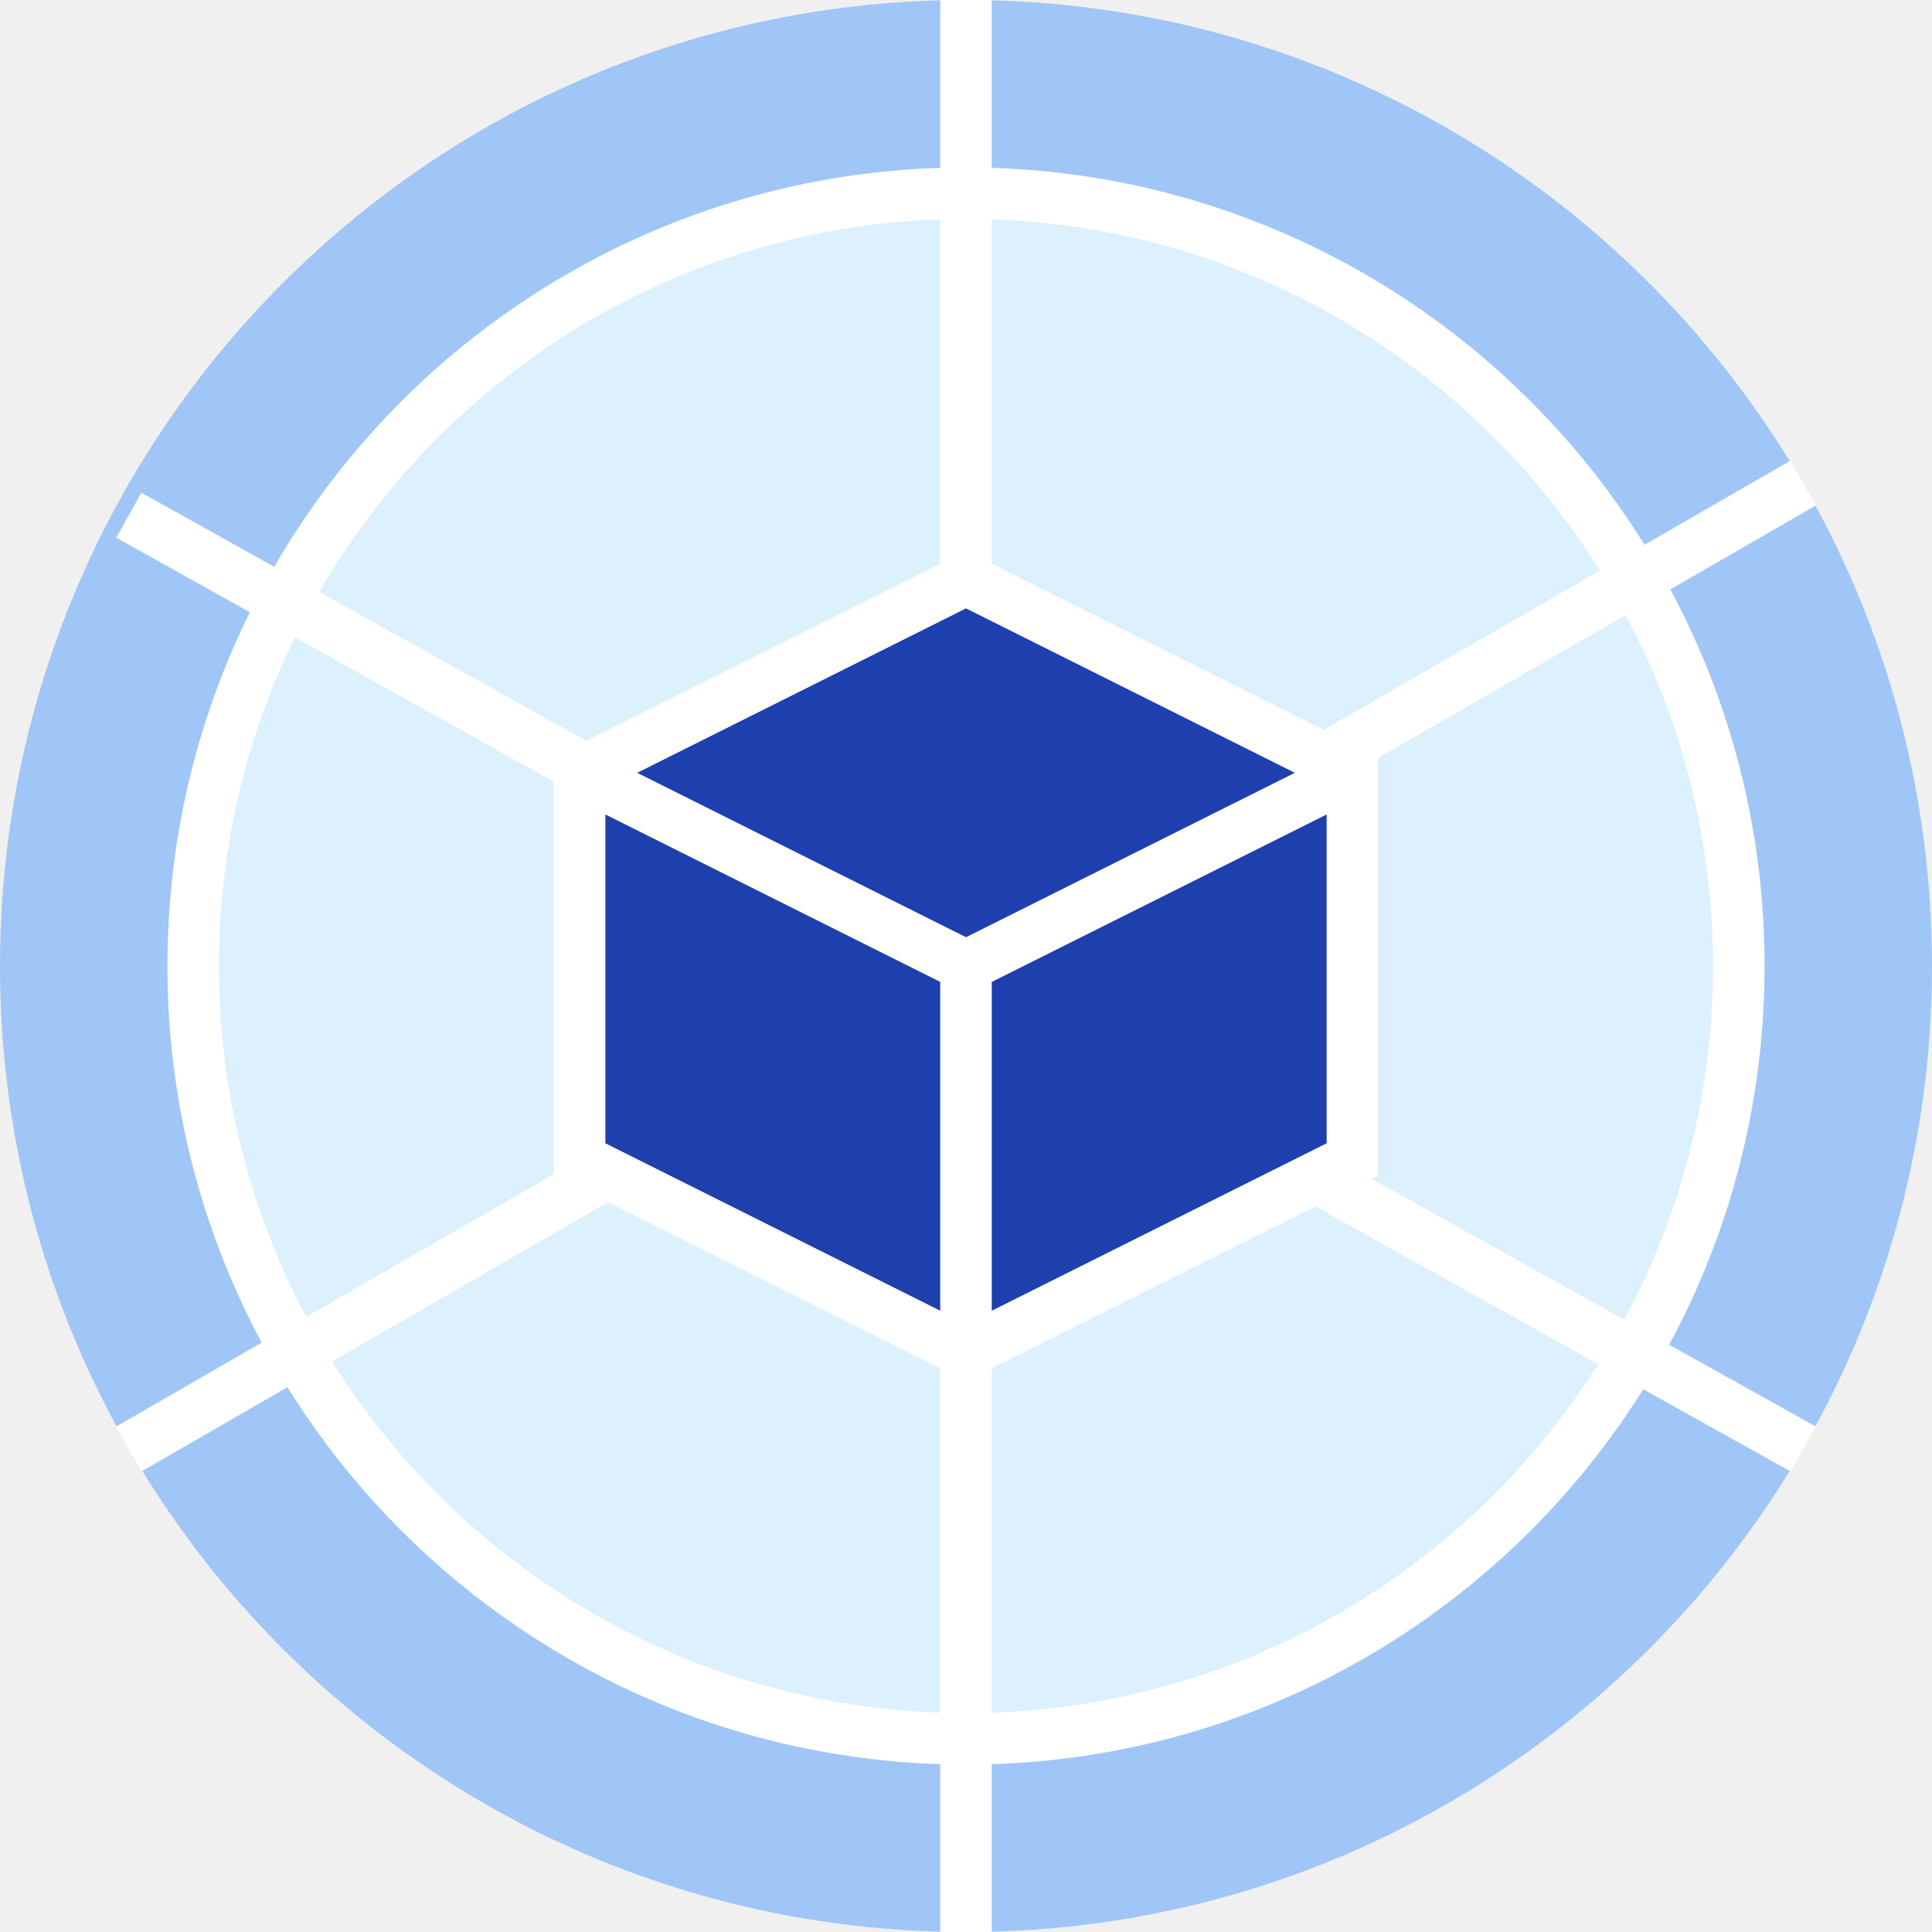
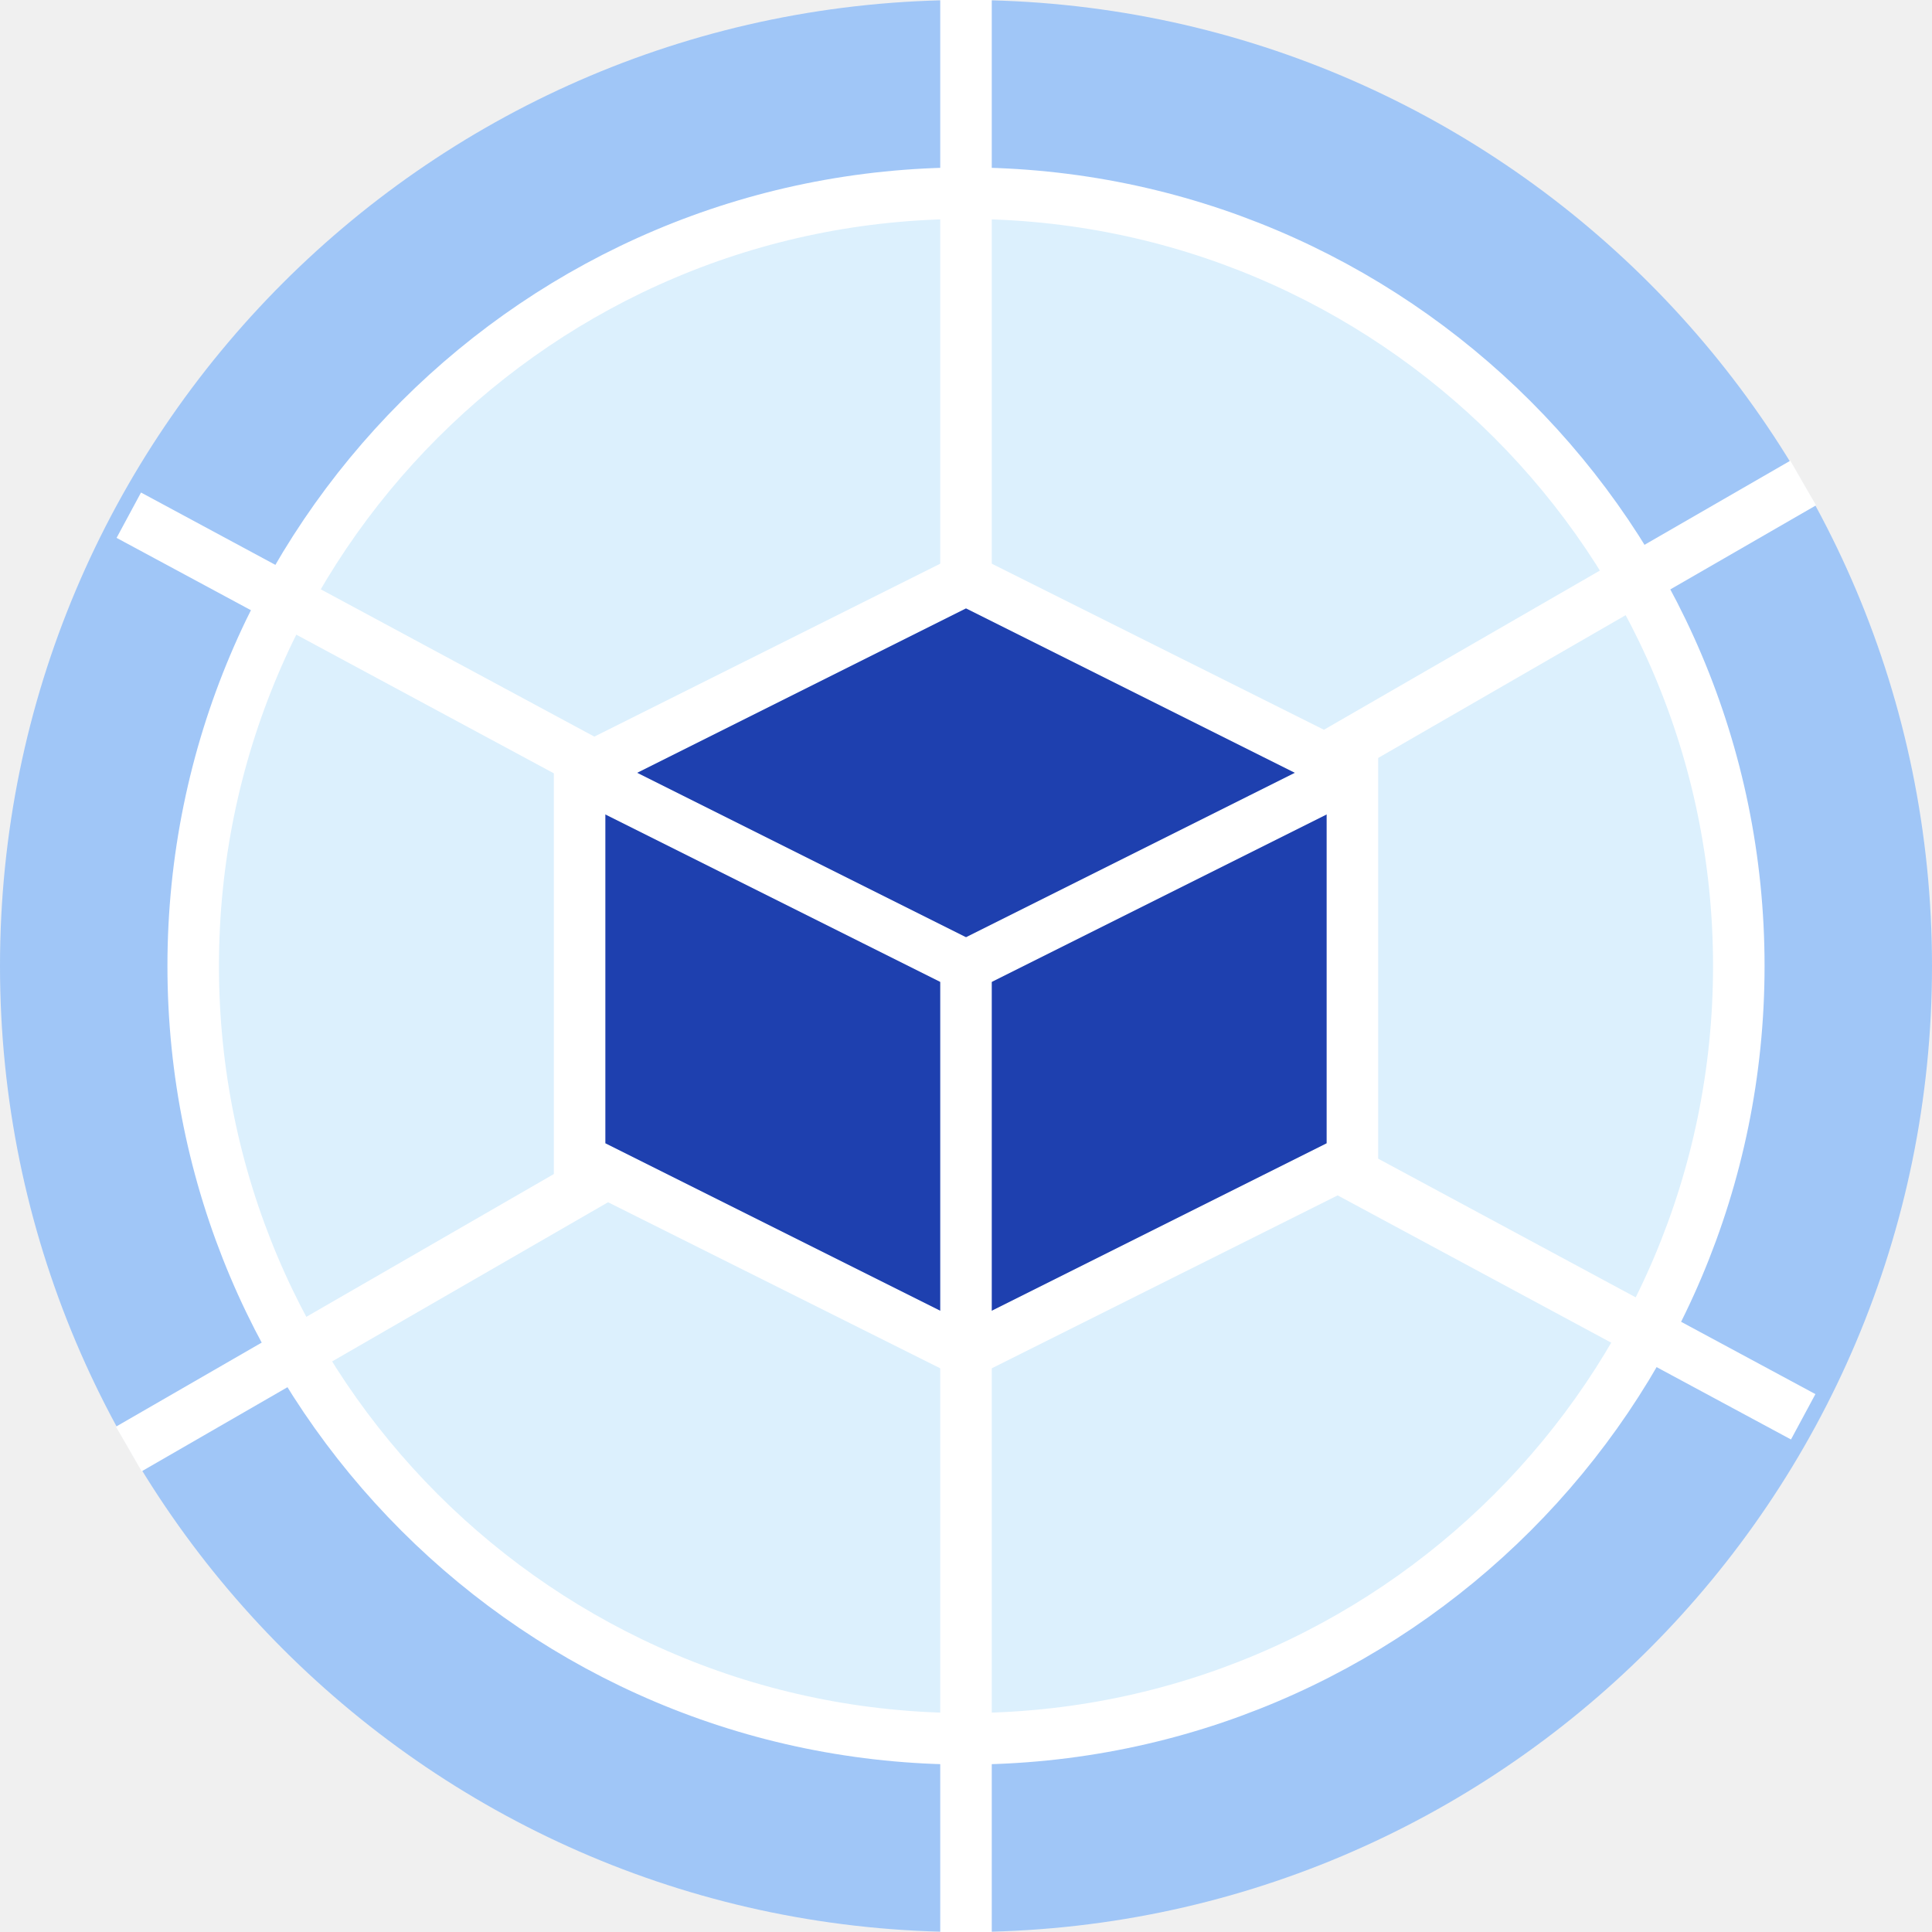
<svg xmlns="http://www.w3.org/2000/svg" viewBox="0 0 600 600">
  <circle cx="300" cy="300" r="300" fill="#A0C6F7" />
  <circle cx="300" cy="300" r="240" fill="#DCF0FD" stroke="white" stroke-width="16" />
-   <line x1="40" y1="160" x2="560" y2="450" stroke="white" stroke-width="16" />
+   <line x1="40" y1="160" x2="560" y2="440" stroke="white" stroke-width="16" />
  <line x1="40" y1="450" x2="560" y2="150" stroke="white" stroke-width="16" />
  <line x1="300" y1="0" x2="300" y2="600" stroke="white" stroke-width="16" />
  <path d="M300 180 L420 240 L420 360 L300 420 L180 360 L180 240 Z" fill="#1E40AF" stroke="white" stroke-width="16" />
  <line x1="300" y1="300" x2="420" y2="240" stroke="white" stroke-width="16" />
  <line x1="300" y1="300" x2="180" y2="240" stroke="white" stroke-width="16" />
  <line x1="300" y1="300" x2="300" y2="420" stroke="white" stroke-width="16" />
</svg>
